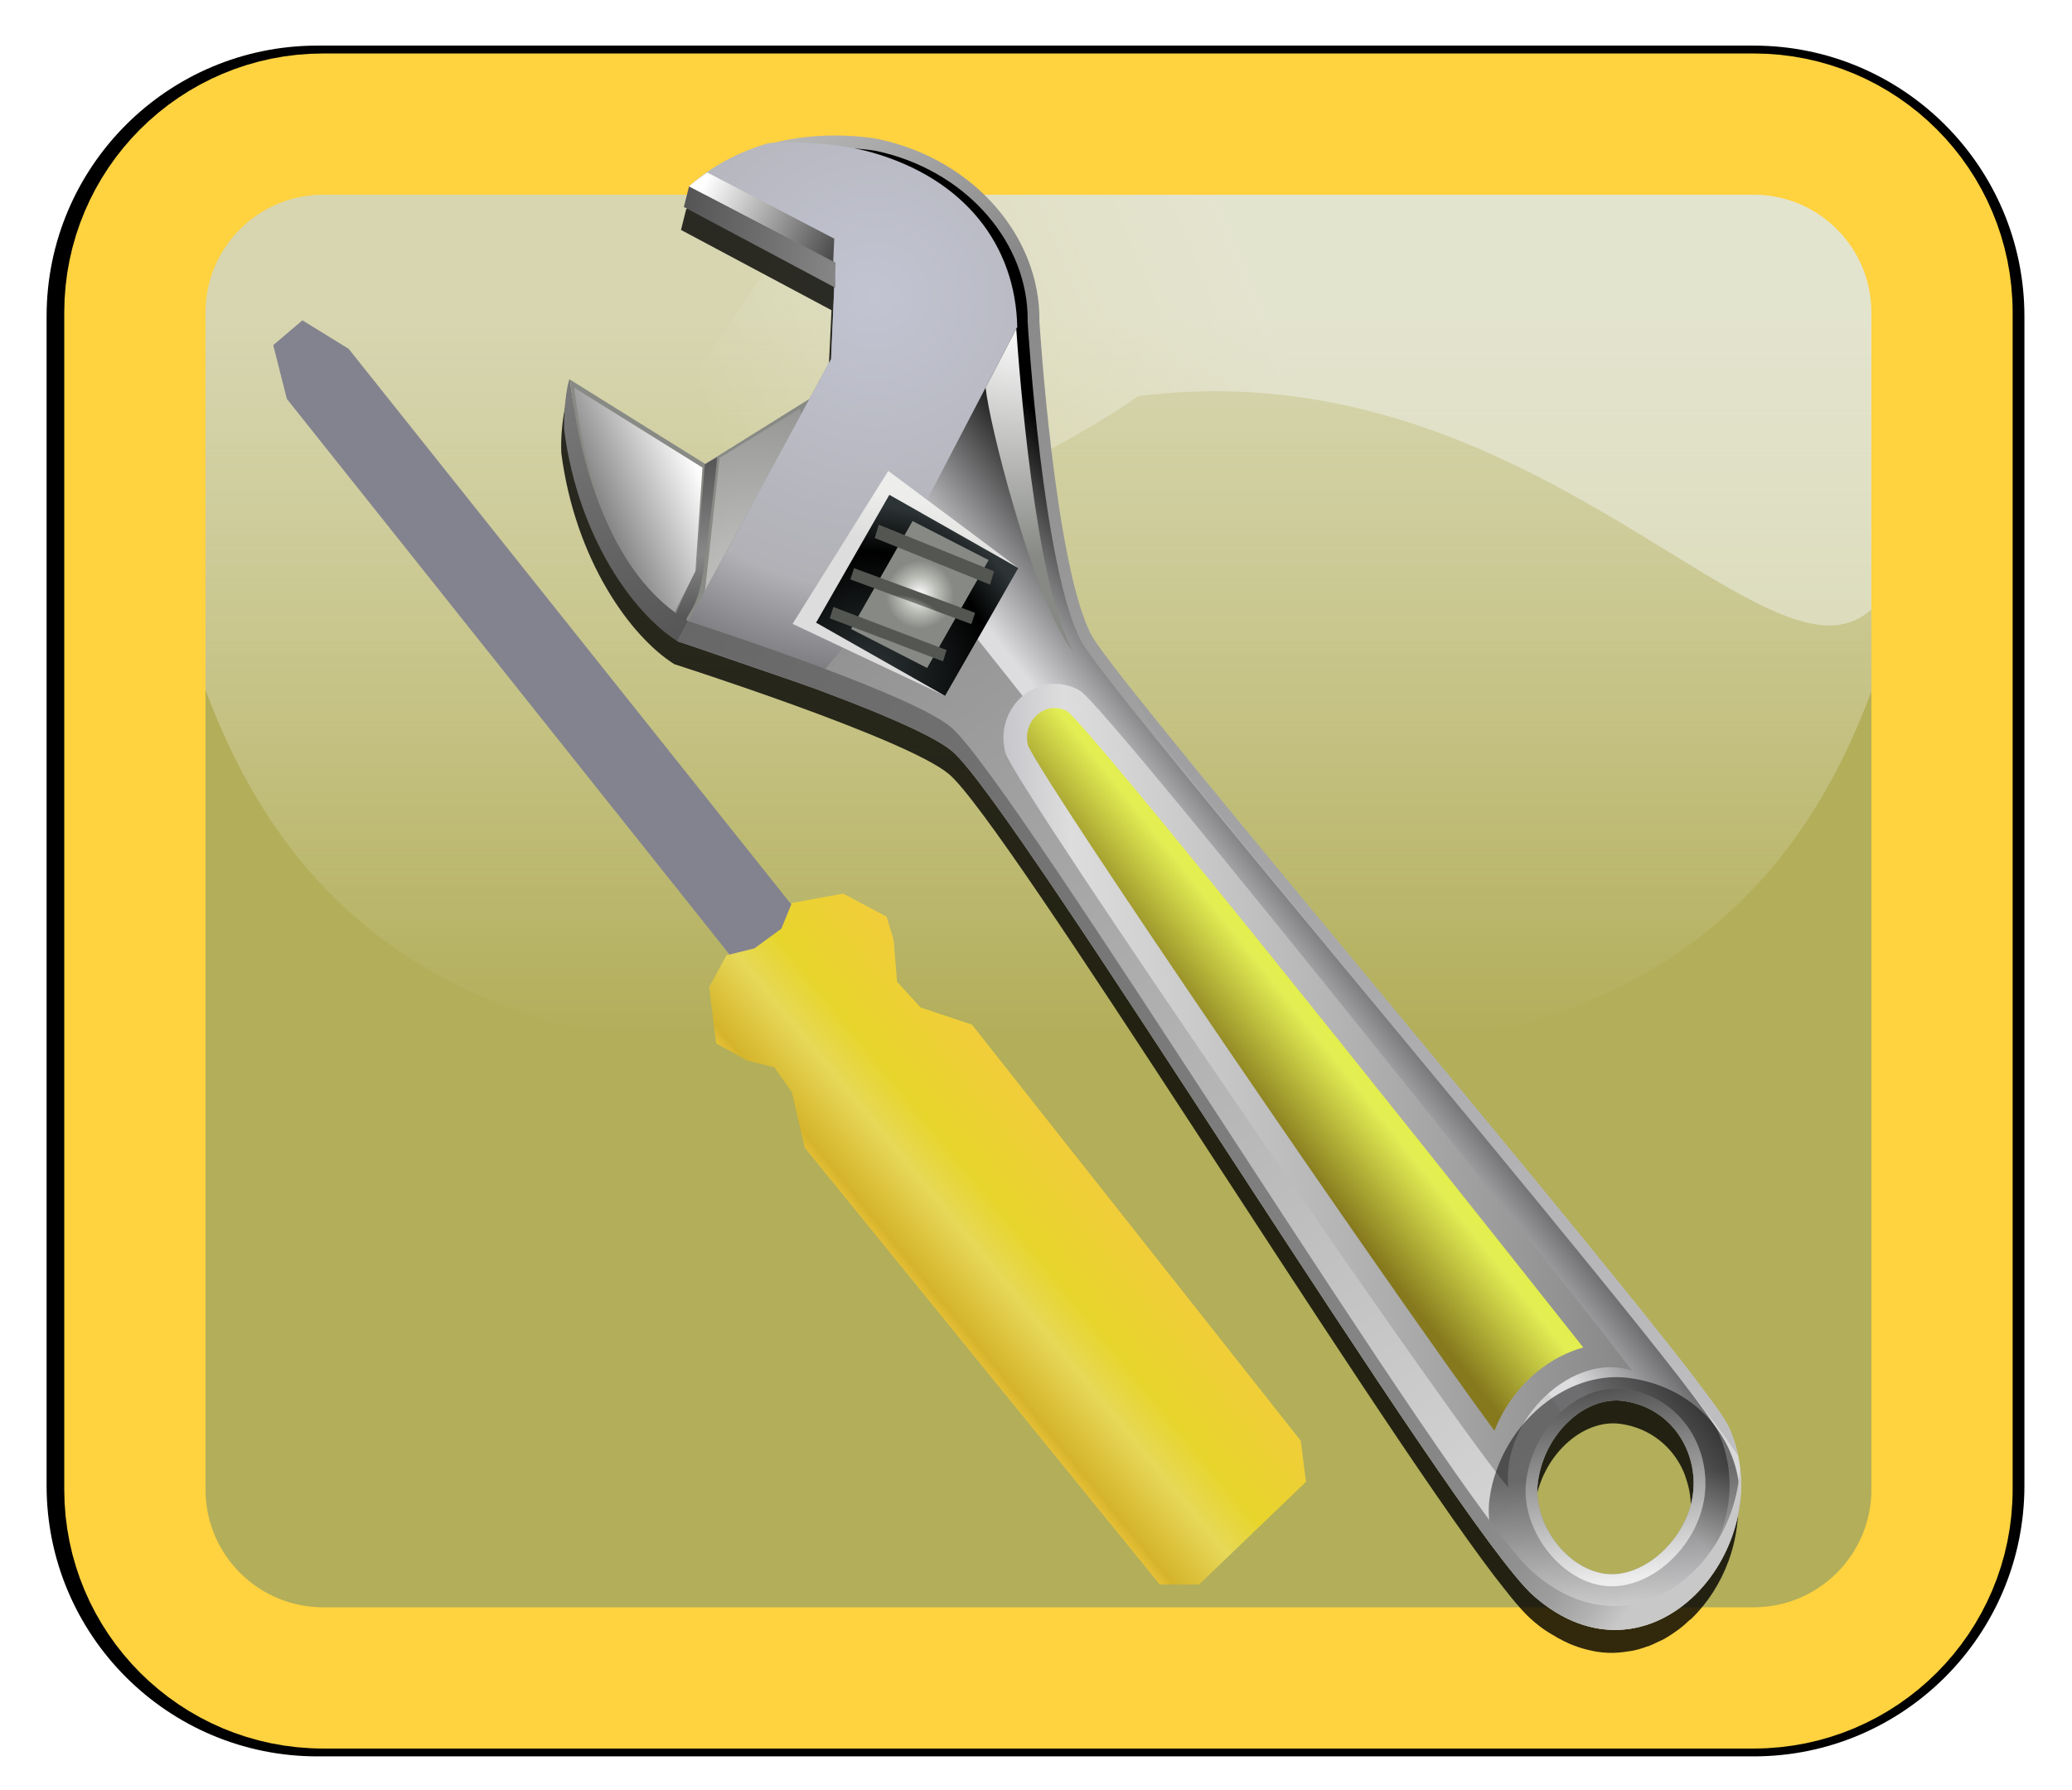
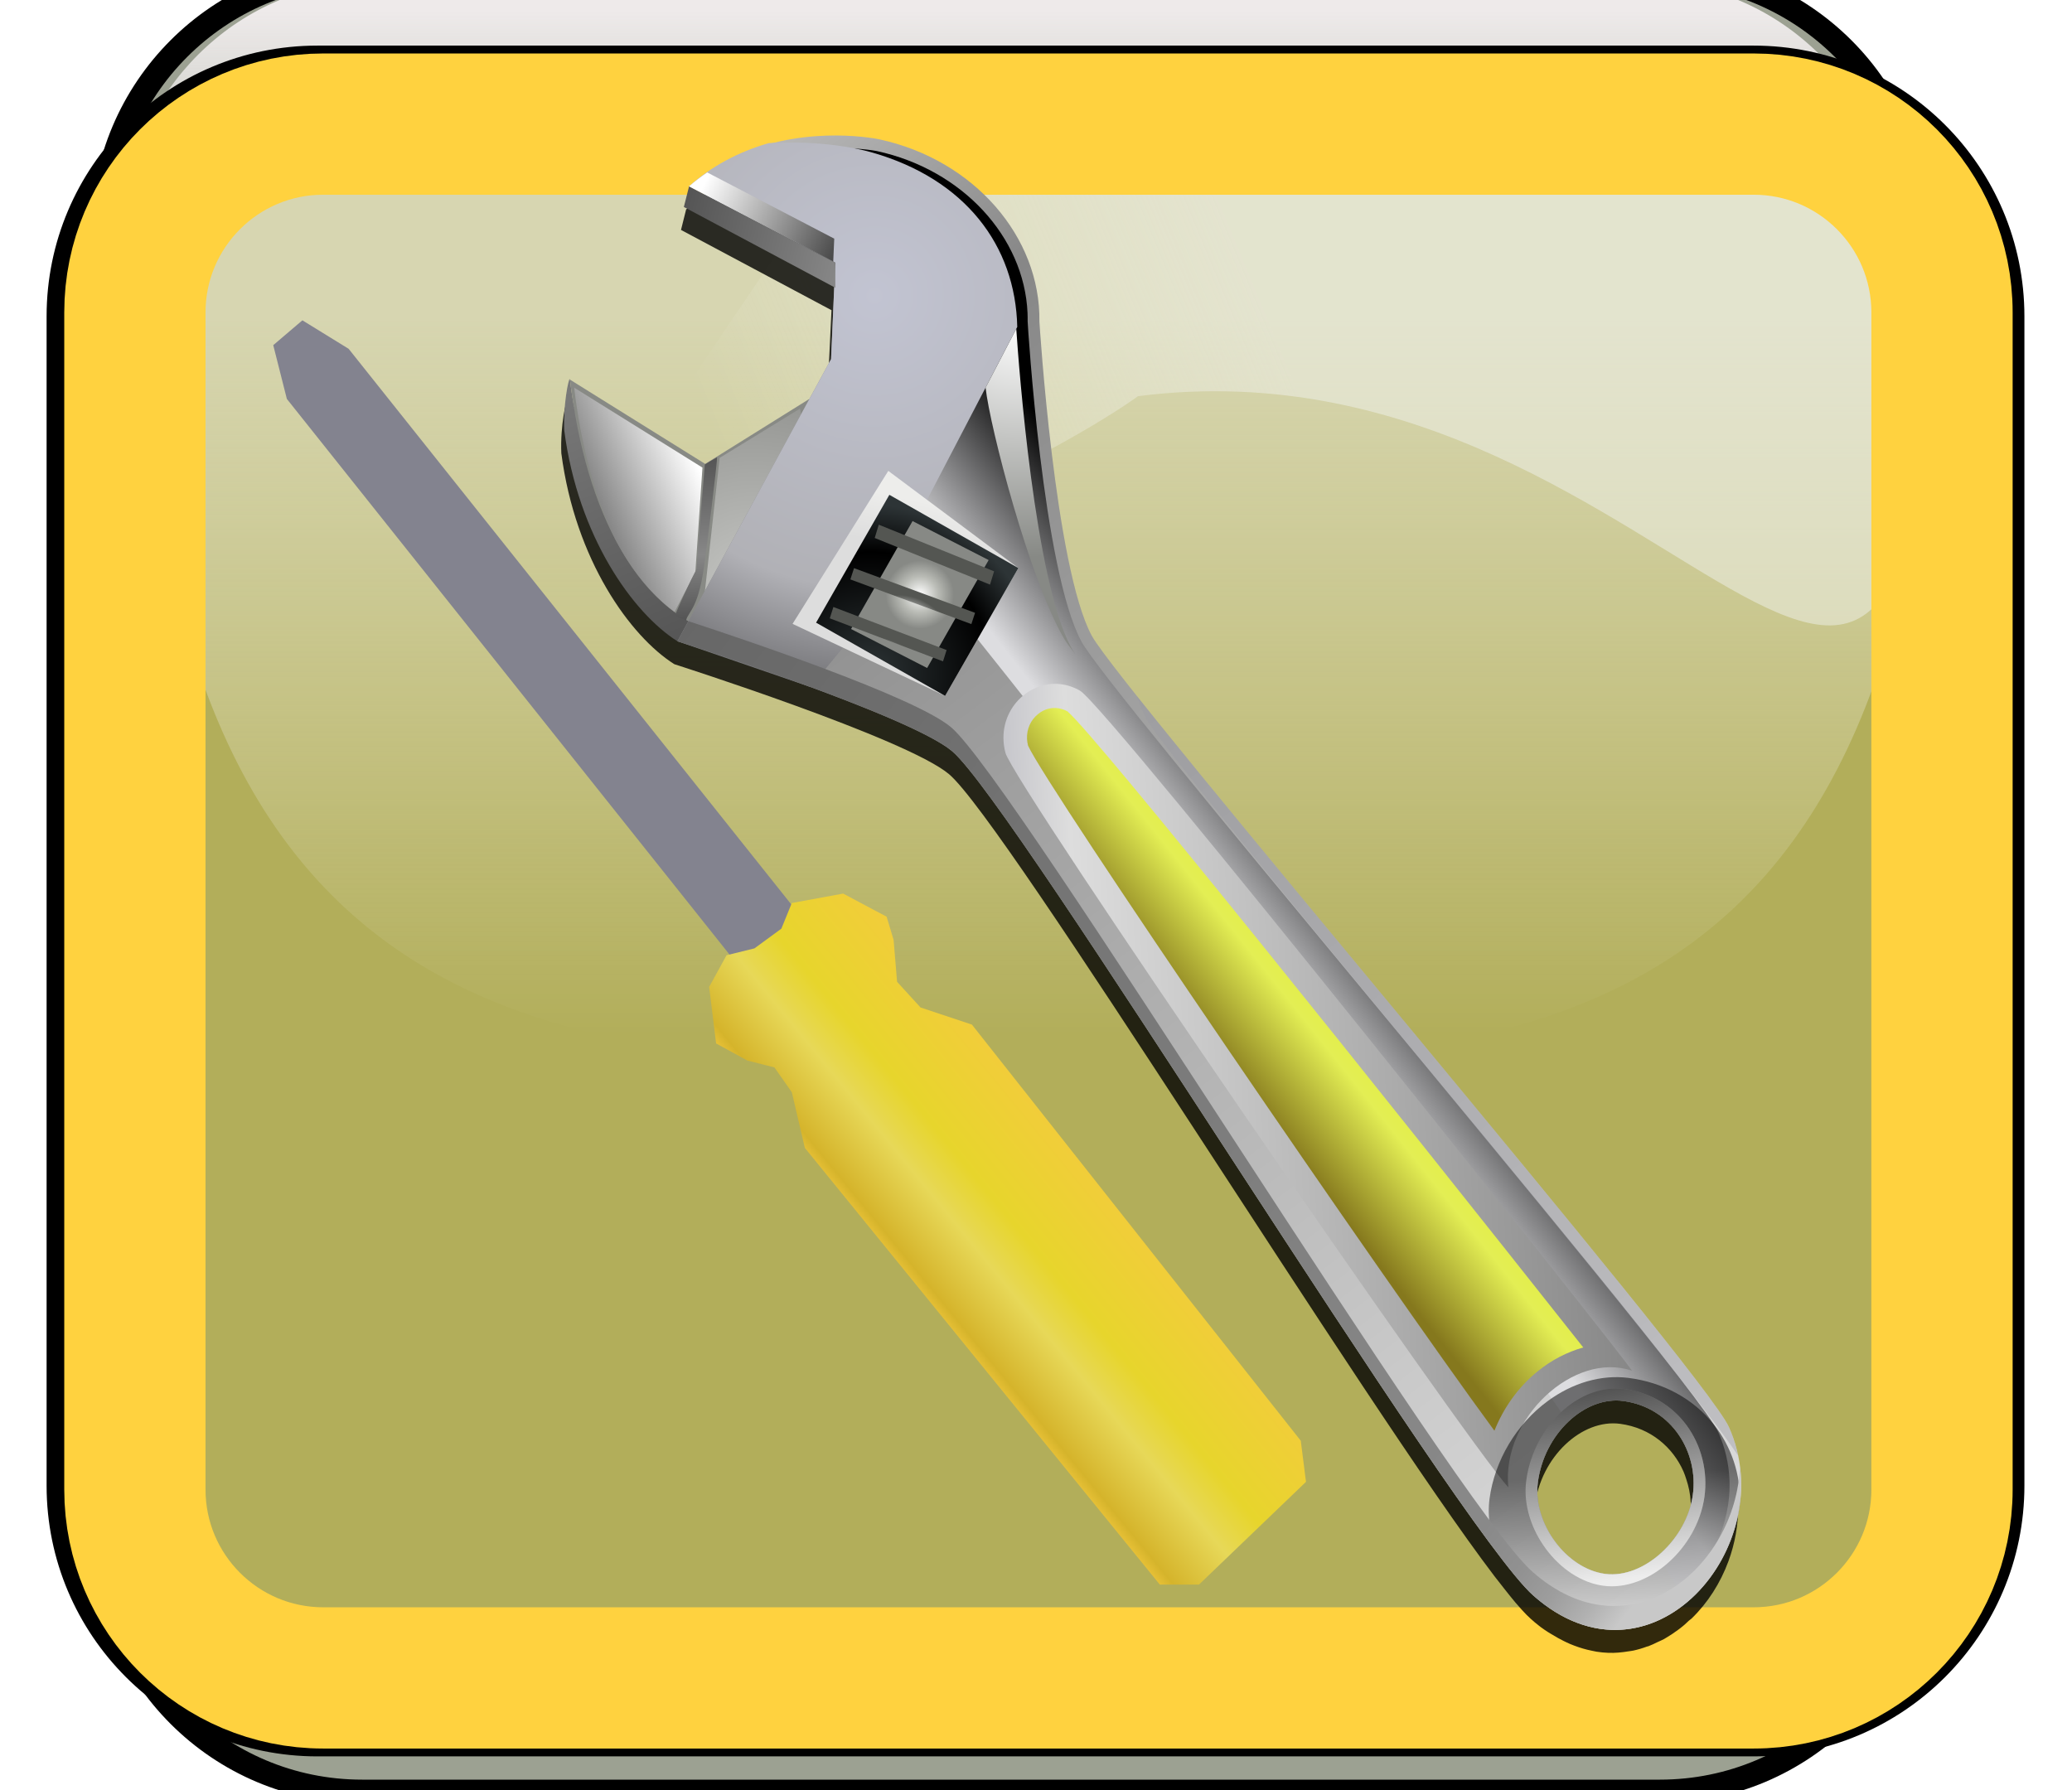
<svg xmlns="http://www.w3.org/2000/svg" version="1.1" baseProfile="full" width="88" height="76" viewBox="0 0 88.00 76.00" enable-background="new 0 0 88.00 76.00" xml:space="preserve">
+   <path fill="#9CA192" fill-opacity="1" stroke-linejoin="round" stroke="#000000" stroke-opacity="1" d="M 15.376,-1.158L 70.501,-1.158C 76.576,-1.158 81.501,3.767 81.501,9.842L 81.501,65.092C 81.501,71.167 76.576,76.092 70.501,76.092L 15.376,76.092C 9.301,76.092 4.376,71.167 4.376,65.092L 4.376,9.842C 4.376,3.767 9.301,-1.158 15.376,-1.158 Z " />
+   <linearGradient id="SVGID_Fill1_" gradientUnits="objectBoundingBox" x1="0.5" y1="-2.347" x2="6.195" y2="-2.347" gradientTransform="rotate(90 0.5 -2.347375)">
+     <stop offset="0.428" stop-color="#EEEAEA" stop-opacity="1" />
+     <stop offset="0.577" stop-color="#FFFFFF" stop-opacity="0" />
+   </linearGradient>
+   <path fill="url(#SVGID_Fill1_)" stroke-width="0.2" stroke-linejoin="round" d="M 69.781,-0.804L 15.919,-0.804C 10.43,-0.804 5.902,3.408 5.251,8.845C 6.537,11.357 9.109,13.071 12.072,13.071L 73.995,13.071C 76.733,13.071 79.138,11.607 80.501,9.402C 80.103,3.697 75.456,-0.804 69.781,-0.804 Z " />
  <path fill="#B2AE5A" fill-opacity="1" stroke-linejoin="round" stroke="#000000" stroke-opacity="1" d="M 13.479,2.437L 74.479,2.437C 80.554,2.437 85.479,7.362 85.479,13.438L 85.479,63.104C 85.479,69.179 80.554,74.104 74.479,74.104L 13.479,74.104C 7.404,74.104 2.479,69.179 2.479,63.104L 2.479,13.438C 2.479,7.362 7.404,2.437 13.479,2.437 Z " />
-   <linearGradient id="SVGID_Fill1_" gradientUnits="objectBoundingBox" x1="0.504" y1="-0.275" x2="2.054" y2="-0.275" gradientTransform="rotate(90 0.503869 -0.274908)">
+   <linearGradient id="SVGID_Fill2_" gradientUnits="objectBoundingBox" x1="0.504" y1="-0.275" x2="2.054" y2="-0.275" gradientTransform="rotate(90 0.503869 -0.274908)">
    <stop offset="0.316" stop-color="#F0F1EC" stop-opacity="0.592" />
    <stop offset="0.8" stop-color="#FFFFFF" stop-opacity="0" />
  </linearGradient>
-   <path fill="url(#SVGID_Fill1_)" stroke-width="0.2" stroke-linejoin="round" d="M 73.499,4.922L 15.388,4.922C 12.354,4.922 8.58,5.769 5.812,9.567L 5.878,9.567C 5.944,45.166 24.044,45.287 44.422,45.287C 64.799,45.287 82.108,44.942 82.438,9.483L 82.438,9.511C 80.988,7.444 79.077,5.322 73.499,4.922 Z " />
-   <linearGradient id="SVGID_Fill2_" gradientUnits="objectBoundingBox" x1="0.94" y1="0.437" x2="2.525" y2="0.437" gradientTransform="rotate(170.5466 0.940186 0.437275)">
+   <path fill="url(#SVGID_Fill2_)" stroke-width="0.2" stroke-linejoin="round" d="M 73.499,4.922L 15.388,4.922C 12.354,4.922 8.58,5.769 5.812,9.567L 5.878,9.567C 5.944,45.166 24.044,45.287 44.422,45.287C 64.799,45.287 82.108,44.942 82.438,9.483L 82.438,9.511C 80.988,7.444 79.077,5.322 73.499,4.922 Z " />
+   <linearGradient id="SVGID_Fill3_" gradientUnits="objectBoundingBox" x1="0.94" y1="0.437" x2="2.525" y2="0.437" gradientTransform="rotate(170.5466 0.940186 0.437275)">
    <stop offset="0.274" stop-color="#F0F1EC" stop-opacity="0.502" />
    <stop offset="0.563" stop-color="#FFFFFF" stop-opacity="0" />
  </linearGradient>
-   <path fill="url(#SVGID_Fill2_)" stroke-width="0.2" stroke-linejoin="round" d="M 73.268,4.875L 56.281,6.737C 53.247,6.737 37.13,4.949 34.363,8.748L 26.281,20.664C 30.64,27.669 45.959,18.578 48.331,16.828C 71.962,13.812 81.877,44.896 82.207,9.437L 82.207,9.464C 80.757,7.398 78.847,5.275 73.268,4.875 Z " />
+   <path fill="url(#SVGID_Fill3_)" stroke-width="0.2" stroke-linejoin="round" d="M 73.268,4.875L 56.281,6.737C 53.247,6.737 37.13,4.949 34.363,8.748L 26.281,20.664C 30.64,27.669 45.959,18.578 48.331,16.828C 71.962,13.812 81.877,44.896 82.207,9.437L 82.207,9.464C 80.757,7.398 78.847,5.275 73.268,4.875 Z " />
  <path fill="none" stroke-width="6" stroke-linejoin="round" stroke="#FFD23F" stroke-opacity="1" d="M 13.729,5.271L 74.479,5.271C 78.897,5.271 82.479,8.853 82.479,13.271L 82.479,63.271C 82.479,67.689 78.897,71.271 74.479,71.271L 13.729,71.271C 9.311,71.271 5.729,67.689 5.729,63.271L 5.729,13.271C 5.729,8.853 9.311,5.271 13.729,5.271 Z " />
-   <linearGradient id="SVGID_Fill3_" gradientUnits="objectBoundingBox" x1="0.384" y1="-0.054" x2="1.499" y2="-0.054" gradientTransform="rotate(135.748 0.384323 -0.054269)">
+   <linearGradient id="SVGID_Fill4_" gradientUnits="objectBoundingBox" x1="0.384" y1="-0.054" x2="1.499" y2="-0.054" gradientTransform="rotate(135.748 0.384323 -0.054269)">
    <stop offset="0.391" stop-color="#83838F" stop-opacity="1" />
    <stop offset="0.46" stop-color="#4F4F5E" stop-opacity="1" />
    <stop offset="0.53" stop-color="#8D8D99" stop-opacity="1" />
    <stop offset="0.614" stop-color="#AAABB9" stop-opacity="1" />
  </linearGradient>
-   <path fill="url(#SVGID_Fill3_)" stroke-width="0.2" stroke-linejoin="round" d="M 11.605,14.661L 12.843,13.606L 14.807,14.816L 34.42,39.437L 31.745,41.502L 12.183,16.945L 11.605,14.661 Z " />
-   <linearGradient id="SVGID_Fill4_" gradientUnits="objectBoundingBox" x1="0.891" y1="0.244" x2="1.815" y2="0.244" gradientTransform="rotate(136.3901 0.890847 0.243554)">
+   <path fill="url(#SVGID_Fill4_)" stroke-width="0.2" stroke-linejoin="round" d="M 11.605,14.661L 12.843,13.606L 14.807,14.816L 34.42,39.437L 31.745,41.502L 12.183,16.945L 11.605,14.661 Z " />
+   <linearGradient id="SVGID_Fill5_" gradientUnits="objectBoundingBox" x1="0.891" y1="0.244" x2="1.815" y2="0.244" gradientTransform="rotate(136.3901 0.890847 0.243554)">
    <stop offset="0.256" stop-color="#F5CA3F" stop-opacity="1" />
    <stop offset="0.474" stop-color="#E7D52C" stop-opacity="1" />
    <stop offset="0.549" stop-color="#E7D858" stop-opacity="1" />
    <stop offset="0.651" stop-color="#D5B42B" stop-opacity="1" />
    <stop offset="0.684" stop-color="#F5CA3F" stop-opacity="1" />
  </linearGradient>
-   <path fill="url(#SVGID_Fill4_)" stroke-width="0.2" stroke-linejoin="round" d="M 33.185,39.447L 32.04,40.284L 30.857,40.575L 30.118,41.921L 30.414,44.321L 31.744,45.049L 32.89,45.34L 33.629,46.394L 34.183,48.758L 49.259,67.307L 50.922,67.307L 55.467,62.943L 55.245,61.197L 41.278,43.521L 39.097,42.794L 38.1,41.703L 37.952,39.92L 37.656,38.938L 35.809,37.956L 33.629,38.356L 33.185,39.447 Z " />
+   <path fill="url(#SVGID_Fill5_)" stroke-width="0.2" stroke-linejoin="round" d="M 33.185,39.447L 32.04,40.284L 30.857,40.575L 30.118,41.921L 30.414,44.321L 31.744,45.049L 32.89,45.34L 33.629,46.394L 34.183,48.758L 49.259,67.307L 50.922,67.307L 55.467,62.943L 55.245,61.197L 41.278,43.521L 39.097,42.794L 38.1,41.703L 37.952,39.92L 37.656,38.938L 35.809,37.956L 33.629,38.356L 33.185,39.447 Z " />
  <path fill="none" stroke-width="1.333" stroke-linejoin="round" stroke="#BDAA28" stroke-opacity="1" d="M 45.337,30.215C 46.637,31.35 58.656,46.374 67.243,57.235C 66.571,57.424 65.906,57.758 65.297,58.254C 64.455,58.94 63.849,59.823 63.47,60.771C 58.8,54.43 44.458,33.443 43.662,31.671C 43.639,31.576 43.623,31.482 43.619,31.389C 43.6,30.966 43.77,30.581 44.102,30.319C 44.47,30.028 44.929,29.996 45.337,30.215 Z " />
  <path fill="#000000" fill-opacity="0.804" stroke-width="0.2" stroke-linejoin="round" d="M 68.817,60.479C 67.178,60.256 65.438,61.886 65.185,63.962C 64.976,65.679 66.39,67.595 68.029,67.819C 69.669,68.044 71.499,66.369 71.763,64.489C 71.779,64.375 71.803,64.252 71.808,64.139C 71.813,64.025 71.811,63.911 71.806,63.798C 71.79,63.46 71.72,63.134 71.613,62.815C 71.578,62.708 71.546,62.609 71.501,62.506C 71.05,61.48 70.112,60.656 68.817,60.479 Z M 37.004,6.848C 37.141,6.871 37.223,6.891 37.226,6.892C 41.242,7.761 44.071,11.038 44.019,14.639C 44.02,14.655 44.674,25.076 46.242,27.975C 47.471,30.251 72.224,59.196 73.302,61.591C 74.001,63.141 73.952,64.824 73.412,66.307C 73.066,67.245 72.527,68.088 71.84,68.752C 71.804,68.787 71.758,68.811 71.722,68.845C 71.659,68.902 71.596,68.968 71.532,69.022C 71.444,69.097 71.354,69.166 71.262,69.235C 71.092,69.361 70.913,69.481 70.732,69.585C 70.71,69.598 70.688,69.611 70.666,69.624C 70.582,69.67 70.495,69.704 70.408,69.745C 70.275,69.809 70.142,69.876 70.005,69.926L 69.959,69.936C 69.859,69.971 69.759,70.008 69.657,70.037C 69.605,70.051 69.553,70.066 69.501,70.079C 69.457,70.089 69.418,70.1 69.375,70.109C 69.304,70.124 69.231,70.132 69.158,70.143C 68.885,70.188 68.599,70.216 68.316,70.206C 68.149,70.201 67.975,70.183 67.806,70.157C 67.735,70.146 67.67,70.13 67.599,70.115C 67.35,70.065 67.105,69.993 66.853,69.897C 66.796,69.875 66.737,69.853 66.68,69.828C 66.589,69.79 66.498,69.745 66.408,69.701C 66.25,69.624 66.099,69.538 65.94,69.441C 65.877,69.401 65.806,69.365 65.743,69.323C 65.652,69.262 65.555,69.201 65.464,69.133C 65.432,69.109 65.399,69.083 65.367,69.058C 65.243,68.963 65.12,68.858 64.998,68.748C 64.897,68.659 64.776,68.534 64.648,68.394C 64.561,68.3 64.456,68.181 64.357,68.064C 64.225,67.909 64.05,67.686 63.898,67.495C 63.768,67.331 63.625,67.151 63.468,66.946C 57.952,59.698 42.711,34.902 40.303,32.881C 38.486,31.357 28.641,28.213 28.641,28.213C 26.774,27.037 24.429,23.784 23.84,19.251C 23.788,18.076 24.062,16.883 24.085,17.101L 29.833,20.678L 34.253,17.914L 35.168,16.221L 35.314,13.176L 28.923,9.766L 29.14,8.896C 32.123,6.271 36.048,6.695 37.004,6.848 Z " />
-   <linearGradient id="SVGID_Fill5_" gradientUnits="objectBoundingBox" x1="0.861" y1="1.056" x2="3.227" y2="1.056" gradientTransform="rotate(256.9413 0.861223 1.055934)">
+   <linearGradient id="SVGID_Fill6_" gradientUnits="objectBoundingBox" x1="0.861" y1="1.056" x2="3.227" y2="1.056" gradientTransform="rotate(256.9413 0.861223 1.055934)">
    <stop offset="0" stop-color="#545454" stop-opacity="1" />
    <stop offset="0.686" stop-color="#878787" stop-opacity="1" />
    <stop offset="1" stop-color="#878787" stop-opacity="1" />
  </linearGradient>
-   <path fill="url(#SVGID_Fill5_)" stroke-width="0.2" stroke-linejoin="round" d="M 24.207,16.125C 24.735,21.026 28.024,25.221 29.867,25.76L 28.771,27.238C 26.904,26.061 24.553,22.814 23.964,18.28L 23.964,18.28C 23.916,17.197 24.144,16.092 24.197,16.099L 24.207,16.125 Z " />
+   <path fill="url(#SVGID_Fill6_)" stroke-width="0.2" stroke-linejoin="round" d="M 24.207,16.125C 24.735,21.026 28.024,25.221 29.867,25.76L 28.771,27.238C 26.904,26.061 24.553,22.814 23.964,18.28L 23.964,18.28C 23.916,17.197 24.144,16.092 24.197,16.099L 24.207,16.125 Z " />
  <path fill="#888A85" fill-opacity="1" stroke-width="0.2" stroke-linejoin="round" d="M 24.207,16.125L 29.95,19.705L 34.376,16.943C 34.742,17.673 33.235,27.484 31.077,27.077C 27.127,26.33 24.862,21.699 24.207,16.125 Z " />
-   <linearGradient id="SVGID_Fill6_" gradientUnits="objectBoundingBox" x1="0.964" y1="0.351" x2="2.072" y2="0.351" gradientTransform="rotate(142.7084 0.963585 0.350584)">
+   <linearGradient id="SVGID_Fill7_" gradientUnits="objectBoundingBox" x1="0.964" y1="0.351" x2="2.072" y2="0.351" gradientTransform="rotate(142.7084 0.963585 0.350584)">
    <stop offset="0" stop-color="#FFFFFF" stop-opacity="1" />
    <stop offset="0.639" stop-color="#878787" stop-opacity="1" />
    <stop offset="1" stop-color="#878787" stop-opacity="1" />
  </linearGradient>
-   <path fill="url(#SVGID_Fill6_)" stroke-width="0.2" stroke-linejoin="round" d="M 29.834,19.862L 29.532,24.31L 28.65,25.992C 27.647,25.25 26.81,24.194 26.135,22.907L 26.135,22.907C 25.25,21.092 24.668,18.869 24.385,16.466L 29.834,19.862 Z " />
-   <radialGradient id="SVGID_Fill7_" cx="32.018" cy="25.197" r="16.823" gradientUnits="userSpaceOnUse" gradientTransform="rotate(201.1746 32.01801 25.19704)">
+   <path fill="url(#SVGID_Fill7_)" stroke-width="0.2" stroke-linejoin="round" d="M 29.834,19.862L 29.532,24.31L 28.65,25.992C 27.647,25.25 26.81,24.194 26.135,22.907L 26.135,22.907C 25.25,21.092 24.668,18.869 24.385,16.466L 29.834,19.862 Z " />
+   <radialGradient id="SVGID_Fill8_" cx="32.018" cy="25.197" r="16.823" gradientUnits="userSpaceOnUse" gradientTransform="rotate(201.1746 32.01801 25.19704)">
    <stop offset="0" stop-color="#FFFFFF" stop-opacity="0.518" />
    <stop offset="1" stop-color="#3D3D3D" stop-opacity="0.518" />
  </radialGradient>
-   <path fill="url(#SVGID_Fill7_)" stroke-width="0.2" stroke-linejoin="round" d="M 33.98,17.377L 33.989,17.407C 34.293,18.451 33.213,27.576 31.097,27.176C 30.63,27.087 30.178,26.943 29.758,26.75L 30.564,19.448L 33.969,17.36 Z " />
-   <linearGradient id="SVGID_Fill8_" gradientUnits="objectBoundingBox" x1="0.927" y1="0.976" x2="2.485" y2="0.976" gradientTransform="rotate(242.3543 0.927189 0.975742)">
+   <path fill="url(#SVGID_Fill8_)" stroke-width="0.2" stroke-linejoin="round" d="M 33.98,17.377L 33.989,17.407C 34.293,18.451 33.213,27.576 31.097,27.176C 30.63,27.087 30.178,26.943 29.758,26.75L 30.564,19.448L 33.969,17.36 Z " />
+   <linearGradient id="SVGID_Fill9_" gradientUnits="objectBoundingBox" x1="0.927" y1="0.976" x2="2.485" y2="0.976" gradientTransform="rotate(242.3543 0.927189 0.975742)">
    <stop offset="0" stop-color="#DDDDDD" stop-opacity="1" />
    <stop offset="0.686" stop-color="#878787" stop-opacity="1" />
    <stop offset="0.894" stop-color="#DDDDDD" stop-opacity="1" />
    <stop offset="1" stop-color="#DDDDDD" stop-opacity="1" />
  </linearGradient>
-   <path fill="url(#SVGID_Fill8_)" stroke-width="0.2" stroke-linejoin="round" d="M 37.35,5.919C 41.365,6.788 44.197,10.06 44.145,13.661L 44.145,13.661C 44.145,13.677 44.8,24.103 46.368,27.002L 46.368,27.002C 47.598,29.278 72.348,58.217 73.427,60.612L 73.427,60.612C 75.705,65.669 70.102,72.184 65.121,67.77L 65.121,67.77C 61.836,64.859 43.122,34.159 40.434,31.904L 40.434,31.904C 38.617,30.379 28.773,27.237 28.773,27.237L 35.297,15.253L 35.476,11.154L 29.265,7.916C 32.014,5.497 35.568,5.676 36.856,5.84L 36.856,5.84C 37.165,5.879 37.344,5.918 37.35,5.919 Z M 71.895,63.51C 72.148,61.703 71.019,59.792 68.947,59.508L 68.947,59.508C 67.308,59.283 65.565,60.913 65.312,62.989L 65.312,62.989C 65.102,64.707 66.52,66.626 68.159,66.851L 68.18,66.853L 68.18,66.853C 69.814,67.061 71.633,65.382 71.895,63.51 Z " />
-   <linearGradient id="SVGID_Fill9_" gradientUnits="objectBoundingBox" x1="0.604" y1="0.44" x2="0.764" y2="0.44" gradientTransform="rotate(132.351 0.603554 0.44031)">
+   <path fill="url(#SVGID_Fill9_)" stroke-width="0.2" stroke-linejoin="round" d="M 37.35,5.919C 41.365,6.788 44.197,10.06 44.145,13.661L 44.145,13.661C 44.145,13.677 44.8,24.103 46.368,27.002L 46.368,27.002C 47.598,29.278 72.348,58.217 73.427,60.612L 73.427,60.612C 75.705,65.669 70.102,72.184 65.121,67.77L 65.121,67.77C 61.836,64.859 43.122,34.159 40.434,31.904L 40.434,31.904C 38.617,30.379 28.773,27.237 28.773,27.237L 35.297,15.253L 35.476,11.154L 29.265,7.916C 32.014,5.497 35.568,5.676 36.856,5.84L 36.856,5.84C 37.165,5.879 37.344,5.918 37.35,5.919 Z M 71.895,63.51C 72.148,61.703 71.019,59.792 68.947,59.508L 68.947,59.508C 67.308,59.283 65.565,60.913 65.312,62.989L 65.312,62.989C 65.102,64.707 66.52,66.626 68.159,66.851L 68.18,66.853L 68.18,66.853C 69.814,67.061 71.633,65.382 71.895,63.51 Z " />
+   <linearGradient id="SVGID_Fill10_" gradientUnits="objectBoundingBox" x1="0.604" y1="0.44" x2="0.764" y2="0.44" gradientTransform="rotate(132.351 0.603554 0.44031)">
    <stop offset="0" stop-color="#000000" stop-opacity="1" />
    <stop offset="0.894" stop-color="#DDDDE0" stop-opacity="1" />
    <stop offset="1" stop-color="#DDDDE0" stop-opacity="1" />
  </linearGradient>
-   <path fill="url(#SVGID_Fill9_)" stroke-width="0.2" stroke-linejoin="round" d="M 35.79,15.392L 35.989,10.848C 35.989,10.848 31.382,8.446 30.235,7.848C 33.341,5.658 37.199,6.407 37.243,6.417C 40.864,7.201 43.497,10.056 43.64,13.29C 43.645,13.411 43.647,13.534 43.645,13.655L 43.645,13.656C 43.653,13.838 44.292,24.22 45.929,27.249C 46.519,28.339 51.843,34.765 58.009,42.206C 64.429,49.953 72.418,59.594 72.972,60.825C 73.272,61.493 73.422,62.172 73.451,62.838C 73.536,64.763 72.604,66.566 71.361,67.628C 71.145,67.282 70.915,66.915 70.668,66.528C 71.55,65.823 72.225,64.756 72.39,63.579C 72.541,62.503 72.262,61.393 71.623,60.531C 71,59.69 70.074,59.148 69.016,59.002C 68.197,58.89 67.331,59.156 66.575,59.749C 66.482,59.823 66.394,59.904 66.306,59.985C 60.557,51.675 50.773,38.475 34.286,18.156C 35.154,16.561 35.79,15.392 35.79,15.392 Z " />
-   <radialGradient id="SVGID_Fill10_" cx="37.141" cy="12.562" r="24.872" gradientUnits="userSpaceOnUse" gradientTransform="rotate(119.4169 37.14126 12.56231)">
+   <path fill="url(#SVGID_Fill10_)" stroke-width="0.2" stroke-linejoin="round" d="M 35.79,15.392L 35.989,10.848C 35.989,10.848 31.382,8.446 30.235,7.848C 33.341,5.658 37.199,6.407 37.243,6.417C 40.864,7.201 43.497,10.056 43.64,13.29C 43.645,13.411 43.647,13.534 43.645,13.655L 43.645,13.656C 43.653,13.838 44.292,24.22 45.929,27.249C 46.519,28.339 51.843,34.765 58.009,42.206C 64.429,49.953 72.418,59.594 72.972,60.825C 73.272,61.493 73.422,62.172 73.451,62.838C 73.536,64.763 72.604,66.566 71.361,67.628C 71.145,67.282 70.915,66.915 70.668,66.528C 71.55,65.823 72.225,64.756 72.39,63.579C 72.541,62.503 72.262,61.393 71.623,60.531C 71,59.69 70.074,59.148 69.016,59.002C 68.197,58.89 67.331,59.156 66.575,59.749C 66.482,59.823 66.394,59.904 66.306,59.985C 60.557,51.675 50.773,38.475 34.286,18.156C 35.154,16.561 35.79,15.392 35.79,15.392 Z " />
+   <radialGradient id="SVGID_Fill11_" cx="37.141" cy="12.562" r="24.872" gradientUnits="userSpaceOnUse" gradientTransform="rotate(119.4169 37.14126 12.56231)">
    <stop offset="0" stop-color="#C2C4D2" stop-opacity="1" />
    <stop offset="0.5" stop-color="#B1B1B6" stop-opacity="1" />
    <stop offset="1" stop-color="#000000" stop-opacity="1" />
  </radialGradient>
-   <path fill="url(#SVGID_Fill10_)" stroke-width="0.2" stroke-linejoin="round" d="M 37.056,6.482C 40.98,7.611 43.128,10.416 43.204,13.887L 39.149,21.66L 37.77,20.875L 34.889,26.541L 36.018,27.25L 34.419,29.181L 28.772,27.238L 35.297,15.253L 35.476,11.154L 29.265,7.916C 30.2,7.077 31.361,6.445 32.652,6.079L 32.652,6.079C 33.618,6.023 34.601,6.059 35.486,6.172L 35.486,6.172C 36.06,6.245 36.594,6.349 37.056,6.482 Z " />
-   <linearGradient id="SVGID_Fill11_" gradientUnits="objectBoundingBox" x1="0.426" y1="0.905" x2="1.209" y2="0.905" gradientTransform="rotate(-77.7644 0.425592 0.905266)">
+   <path fill="url(#SVGID_Fill11_)" stroke-width="0.2" stroke-linejoin="round" d="M 37.056,6.482C 40.98,7.611 43.128,10.416 43.204,13.887L 39.149,21.66L 37.77,20.875L 34.889,26.541L 36.018,27.25L 34.419,29.181L 28.772,27.238L 35.297,15.253L 35.476,11.154L 29.265,7.916C 30.2,7.077 31.361,6.445 32.652,6.079L 32.652,6.079C 33.618,6.023 34.601,6.059 35.486,6.172L 35.486,6.172C 36.06,6.245 36.594,6.349 37.056,6.482 Z " />
+   <linearGradient id="SVGID_Fill12_" gradientUnits="objectBoundingBox" x1="0.426" y1="0.905" x2="1.209" y2="0.905" gradientTransform="rotate(-77.7644 0.425592 0.905266)">
    <stop offset="0" stop-color="#DDDDDD" stop-opacity="1" />
    <stop offset="0.722" stop-color="#DDDDDD" stop-opacity="1" />
    <stop offset="1" stop-color="#EDEDEB" stop-opacity="1" />
  </linearGradient>
-   <path fill="url(#SVGID_Fill11_)" stroke-width="0.2" stroke-linejoin="round" d="M 43.251,24.128L 40.139,29.558L 33.661,26.499L 37.727,20.001L 43.251,24.128 Z " />
-   <radialGradient id="SVGID_Fill12_" cx="36.959" cy="28.613" r="7.165" gradientUnits="userSpaceOnUse" gradientTransform="rotate(177.4938 36.95925 28.61249)">
+   <path fill="url(#SVGID_Fill12_)" stroke-width="0.2" stroke-linejoin="round" d="M 43.251,24.128L 40.139,29.558L 33.661,26.499L 37.727,20.001L 43.251,24.128 Z " />
+   <radialGradient id="SVGID_Fill13_" cx="36.959" cy="28.613" r="7.165" gradientUnits="userSpaceOnUse" gradientTransform="rotate(177.4938 36.95925 28.61249)">
    <stop offset="0" stop-color="#2D3436" stop-opacity="1" />
    <stop offset="0.722" stop-color="#000000" stop-opacity="1" />
    <stop offset="1" stop-color="#2D3436" stop-opacity="1" />
  </radialGradient>
-   <path fill="url(#SVGID_Fill12_)" stroke-width="0.2" stroke-linejoin="round" d="M 43.251,24.128L 40.139,29.558L 34.66,26.448L 37.772,21.018L 43.251,24.128 Z " />
-   <radialGradient id="SVGID_Fill13_" cx="39.066" cy="25.258" r="1.449" gradientUnits="userSpaceOnUse" gradientTransform="rotate(203.7923 39.06569 25.25748)">
+   <path fill="url(#SVGID_Fill13_)" stroke-width="0.2" stroke-linejoin="round" d="M 43.251,24.128L 40.139,29.558L 34.66,26.448L 37.772,21.018L 43.251,24.128 Z " />
+   <radialGradient id="SVGID_Fill14_" cx="39.066" cy="25.258" r="1.449" gradientUnits="userSpaceOnUse" gradientTransform="rotate(203.7923 39.06569 25.25748)">
    <stop offset="0" stop-color="#FFFFFF" stop-opacity="1" />
    <stop offset="0.527" stop-color="#BABCB6" stop-opacity="1" />
    <stop offset="1" stop-color="#878985" stop-opacity="1" />
  </radialGradient>
-   <path fill="url(#SVGID_Fill13_)" stroke-width="0.2" stroke-linejoin="round" d="M 41.989,23.789L 39.376,28.374L 36.145,26.718L 38.758,22.133L 41.989,23.789 Z " />
-   <radialGradient id="SVGID_Fill14_" cx="39.003" cy="26.251" r="2.215" gradientUnits="userSpaceOnUse" gradientTransform="rotate(190.8937 39.00303 26.25102)">
+   <path fill="url(#SVGID_Fill14_)" stroke-width="0.2" stroke-linejoin="round" d="M 41.989,23.789L 39.376,28.374L 36.145,26.718L 38.758,22.133L 41.989,23.789 Z " />
+   <radialGradient id="SVGID_Fill15_" cx="39.003" cy="26.251" r="2.215" gradientUnits="userSpaceOnUse" gradientTransform="rotate(190.8937 39.00303 26.25102)">
    <stop offset="0" stop-color="#878985" stop-opacity="1" />
    <stop offset="0.621" stop-color="#FFFFFF" stop-opacity="1" />
    <stop offset="1" stop-color="#545652" stop-opacity="1" />
  </radialGradient>
-   <path fill="url(#SVGID_Fill14_)" stroke-width="0.2" stroke-linejoin="round" d="M 42.22,24.267L 42.048,24.832L 37.15,22.851L 37.322,22.286L 42.22,24.267 Z " />
-   <radialGradient id="SVGID_Fill15_" cx="37.123" cy="29.258" r="2.187" gradientUnits="userSpaceOnUse" gradientTransform="rotate(189.5453 37.1227 29.25823)">
+   <path fill="url(#SVGID_Fill15_)" stroke-width="0.2" stroke-linejoin="round" d="M 42.22,24.267L 42.048,24.832L 37.15,22.851L 37.322,22.286L 42.22,24.267 Z " />
+   <radialGradient id="SVGID_Fill16_" cx="37.123" cy="29.258" r="2.187" gradientUnits="userSpaceOnUse" gradientTransform="rotate(189.5453 37.1227 29.25823)">
    <stop offset="0" stop-color="#878985" stop-opacity="1" />
    <stop offset="0.621" stop-color="#FFFFFF" stop-opacity="1" />
    <stop offset="1" stop-color="#545652" stop-opacity="1" />
  </radialGradient>
-   <path fill="url(#SVGID_Fill15_)" stroke-width="0.2" stroke-linejoin="round" d="M 40.203,27.612L 40.051,28.092L 35.242,26.264L 35.395,25.783L 40.203,27.612 Z " />
-   <radialGradient id="SVGID_Fill16_" cx="38.167" cy="27.614" r="2.345" gradientUnits="userSpaceOnUse" gradientTransform="rotate(188.9564 38.16667 27.61411)">
+   <path fill="url(#SVGID_Fill16_)" stroke-width="0.2" stroke-linejoin="round" d="M 40.203,27.612L 40.051,28.092L 35.242,26.264L 35.395,25.783L 40.203,27.612 Z " />
+   <radialGradient id="SVGID_Fill17_" cx="38.167" cy="27.614" r="2.345" gradientUnits="userSpaceOnUse" gradientTransform="rotate(188.9564 38.16667 27.61411)">
    <stop offset="0" stop-color="#878985" stop-opacity="1" />
    <stop offset="0.621" stop-color="#FFFFFF" stop-opacity="1" />
    <stop offset="1" stop-color="#545652" stop-opacity="1" />
  </radialGradient>
-   <path fill="url(#SVGID_Fill16_)" stroke-width="0.2" stroke-linejoin="round" d="M 41.412,26.03L 41.255,26.509L 36.116,24.612L 36.272,24.133L 41.412,26.03 Z " />
-   <linearGradient id="SVGID_Fill17_" gradientUnits="objectBoundingBox" x1="0.588" y1="0.996" x2="1.591" y2="0.996" gradientTransform="rotate(269.2465 0.587932 0.995763)">
+   <path fill="url(#SVGID_Fill17_)" stroke-width="0.2" stroke-linejoin="round" d="M 41.412,26.03L 41.255,26.509L 36.116,24.612L 36.272,24.133L 41.412,26.03 Z " />
+   <linearGradient id="SVGID_Fill18_" gradientUnits="objectBoundingBox" x1="0.588" y1="0.996" x2="1.591" y2="0.996" gradientTransform="rotate(269.2465 0.587932 0.995763)">
    <stop offset="0" stop-color="#545454" stop-opacity="1" />
    <stop offset="0.397" stop-color="#878787" stop-opacity="1" />
    <stop offset="1" stop-color="#545454" stop-opacity="1" />
  </linearGradient>
-   <path fill="url(#SVGID_Fill17_)" stroke-width="0.2" stroke-linejoin="round" d="M 29.949,23.681C 29.708,25.87 29.223,25.965 29.138,26.354L 29.138,26.354C 28.971,26.268 28.927,26.265 28.902,26.265L 28.902,26.265C 28.87,26.264 28.864,26.266 28.683,26.121L 28.683,26.121C 28.732,25.932 29.337,24.634 29.581,24.171L 29.581,24.171C 29.656,23.079 29.912,20.021 29.934,19.73L 29.934,19.73C 30.133,19.607 30.21,19.558 30.452,19.426L 30.452,19.426C 30.478,19.563 29.983,23.543 29.949,23.681 Z " />
-   <linearGradient id="SVGID_Fill18_" gradientUnits="objectBoundingBox" x1="0.979" y1="0.478" x2="1.933" y2="0.478" gradientTransform="rotate(176.7781 0.978813 0.478393)">
+   <path fill="url(#SVGID_Fill18_)" stroke-width="0.2" stroke-linejoin="round" d="M 29.949,23.681C 29.708,25.87 29.223,25.965 29.138,26.354L 29.138,26.354C 28.971,26.268 28.927,26.265 28.902,26.265L 28.902,26.265C 28.87,26.264 28.864,26.266 28.683,26.121L 28.683,26.121C 28.732,25.932 29.337,24.634 29.581,24.171L 29.581,24.171C 29.656,23.079 29.912,20.021 29.934,19.73L 29.934,19.73C 30.133,19.607 30.21,19.558 30.452,19.426L 30.452,19.426C 30.478,19.563 29.983,23.543 29.949,23.681 Z " />
+   <linearGradient id="SVGID_Fill19_" gradientUnits="objectBoundingBox" x1="0.979" y1="0.478" x2="1.933" y2="0.478" gradientTransform="rotate(176.7781 0.978813 0.478393)">
    <stop offset="0" stop-color="#878787" stop-opacity="1" />
    <stop offset="0.894" stop-color="#DDDDDD" stop-opacity="1" />
    <stop offset="1" stop-color="#C6C6CB" stop-opacity="1" />
  </linearGradient>
-   <path fill="url(#SVGID_Fill18_)" stroke-width="0.2" stroke-linejoin="round" d="M 45.864,29.335C 47.041,30.009 69.47,58.278 69.311,58.223L 69.311,58.223C 66.866,57.38 63.76,60.231 64.061,63.175L 64.061,63.175C 62.335,61.327 43.04,33.277 42.701,31.974L 42.701,31.974C 42.263,30.289 43.619,28.88 45.066,29.063L 45.066,29.063C 45.333,29.097 45.602,29.185 45.864,29.335 Z " />
-   <linearGradient id="SVGID_Fill19_" gradientUnits="objectBoundingBox" x1="0.552" y1="0.427" x2="0.742" y2="0.427" gradientTransform="rotate(134.2345 0.552213 0.426897)">
+   <path fill="url(#SVGID_Fill19_)" stroke-width="0.2" stroke-linejoin="round" d="M 45.864,29.335C 47.041,30.009 69.47,58.278 69.311,58.223L 69.311,58.223C 66.866,57.38 63.76,60.231 64.061,63.175L 64.061,63.175C 62.335,61.327 43.04,33.277 42.701,31.974L 42.701,31.974C 42.263,30.289 43.619,28.88 45.066,29.063L 45.066,29.063C 45.333,29.097 45.602,29.185 45.864,29.335 Z " />
+   <linearGradient id="SVGID_Fill20_" gradientUnits="objectBoundingBox" x1="0.552" y1="0.427" x2="0.742" y2="0.427" gradientTransform="rotate(134.2345 0.552213 0.426897)">
    <stop offset="0" stop-color="#E2EE48" stop-opacity="1" />
    <stop offset="0.213" stop-color="#E3EE54" stop-opacity="1" />
    <stop offset="1" stop-color="#85781D" stop-opacity="1" />
  </linearGradient>
-   <path fill="url(#SVGID_Fill19_)" stroke-width="0.2" stroke-linejoin="round" d="M 45.337,30.216C 46.637,31.35 58.656,46.374 67.243,57.235L 67.243,57.235C 66.571,57.424 65.906,57.758 65.298,58.254L 65.298,58.254C 64.455,58.941 63.849,59.824 63.469,60.771L 63.469,60.771C 58.801,54.43 44.458,33.443 43.662,31.671L 43.662,31.671C 43.64,31.576 43.624,31.482 43.619,31.39L 43.619,31.39C 43.6,30.967 43.77,30.58 44.102,30.318L 44.102,30.318C 44.35,30.123 44.639,30.045 44.925,30.081L 44.925,30.081C 45.065,30.099 45.204,30.144 45.337,30.216 Z " />
-   <radialGradient id="SVGID_Fill20_" cx="43.207" cy="13.679" r="10.006" gradientUnits="userSpaceOnUse" gradientTransform="rotate(170.9403 43.2074 13.67908)">
+   <path fill="url(#SVGID_Fill20_)" stroke-width="0.2" stroke-linejoin="round" d="M 45.337,30.216C 46.637,31.35 58.656,46.374 67.243,57.235L 67.243,57.235C 66.571,57.424 65.906,57.758 65.298,58.254L 65.298,58.254C 64.455,58.941 63.849,59.824 63.469,60.771L 63.469,60.771C 58.801,54.43 44.458,33.443 43.662,31.671L 43.662,31.671C 43.64,31.576 43.624,31.482 43.619,31.39L 43.619,31.39C 43.6,30.967 43.77,30.58 44.102,30.318L 44.102,30.318C 44.35,30.123 44.639,30.045 44.925,30.081L 44.925,30.081C 45.065,30.099 45.204,30.144 45.337,30.216 Z " />
+   <radialGradient id="SVGID_Fill21_" cx="43.207" cy="13.679" r="10.006" gradientUnits="userSpaceOnUse" gradientTransform="rotate(170.9403 43.2074 13.67908)">
    <stop offset="0" stop-color="#FFFFFF" stop-opacity="1" />
    <stop offset="1" stop-color="#878985" stop-opacity="1" />
  </radialGradient>
-   <path fill="url(#SVGID_Fill20_)" stroke-width="0.2" stroke-linejoin="round" d="M 45.491,27.497C 45.532,27.573 45.598,27.678 45.678,27.796L 45.678,27.796C 45.452,27.511 45.29,27.291 45.21,27.154L 45.21,27.154C 43.725,24.65 42.036,18.112 41.859,16.465L 43.162,13.968C 43.272,15.594 43.946,24.639 45.491,27.497 Z " />
-   <linearGradient id="SVGID_Fill21_" gradientUnits="objectBoundingBox" x1="0.526" y1="1.099" x2="1.237" y2="1.099" gradientTransform="rotate(267.0713 0.526347 1.098919)">
+   <path fill="url(#SVGID_Fill21_)" stroke-width="0.2" stroke-linejoin="round" d="M 45.491,27.497C 45.532,27.573 45.598,27.678 45.678,27.796L 45.678,27.796C 45.452,27.511 45.29,27.291 45.21,27.154L 45.21,27.154C 43.725,24.65 42.036,18.112 41.859,16.465L 43.162,13.968C 43.272,15.594 43.946,24.639 45.491,27.497 Z " />
+   <linearGradient id="SVGID_Fill22_" gradientUnits="objectBoundingBox" x1="0.526" y1="1.099" x2="1.237" y2="1.099" gradientTransform="rotate(267.0713 0.526347 1.098919)">
    <stop offset="0" stop-color="#FFFFFF" stop-opacity="0.502" />
    <stop offset="1" stop-color="#000000" stop-opacity="0.502" />
  </linearGradient>
-   <path fill="url(#SVGID_Fill21_)" stroke-width="0.2" stroke-linejoin="round" d="M 68.159,66.851C 69.799,67.075 71.632,65.39 71.895,63.511C 72.149,61.703 71.019,59.791 68.947,59.507C 67.308,59.283 65.565,60.912 65.312,62.989C 65.102,64.707 66.52,66.626 68.159,66.851 Z M 63.608,65.994C 63.296,65.241 63.158,64.436 63.263,63.656C 63.48,62.037 64.404,60.487 65.735,59.511C 66.792,58.734 68.004,58.385 69.149,58.526C 70.626,58.71 71.917,59.412 72.784,60.503C 73.545,61.458 73.933,62.654 73.896,63.856C 73.388,67.912 69.062,71.263 65.12,67.769C 64.775,67.465 64.257,66.848 63.608,65.994 Z " />
-   <linearGradient id="SVGID_Fill22_" gradientUnits="objectBoundingBox" x1="0.566" y1="0.961" x2="1.541" y2="0.961" gradientTransform="rotate(262.8029 0.565811 0.961216)">
+   <path fill="url(#SVGID_Fill22_)" stroke-width="0.2" stroke-linejoin="round" d="M 68.159,66.851C 69.799,67.075 71.632,65.39 71.895,63.511C 72.149,61.703 71.019,59.791 68.947,59.507C 67.308,59.283 65.565,60.912 65.312,62.989C 65.102,64.707 66.52,66.626 68.159,66.851 Z M 63.608,65.994C 63.296,65.241 63.158,64.436 63.263,63.656C 63.48,62.037 64.404,60.487 65.735,59.511C 66.792,58.734 68.004,58.385 69.149,58.526C 70.626,58.71 71.917,59.412 72.784,60.503C 73.545,61.458 73.933,62.654 73.896,63.856C 73.388,67.912 69.062,71.263 65.12,67.769C 64.775,67.465 64.257,66.848 63.608,65.994 Z " />
+   <linearGradient id="SVGID_Fill23_" gradientUnits="objectBoundingBox" x1="0.566" y1="0.961" x2="1.541" y2="0.961" gradientTransform="rotate(262.8029 0.565811 0.961216)">
    <stop offset="0" stop-color="#EDEDED" stop-opacity="1" />
    <stop offset="1" stop-color="#525252" stop-opacity="1" />
  </linearGradient>
-   <path fill="url(#SVGID_Fill22_)" stroke-width="0.2" stroke-linejoin="round" d="M 69.016,59.002C 70.073,59.147 70.999,59.69 71.623,60.531L 71.623,60.531C 72.261,61.392 72.54,62.503 72.39,63.58L 72.39,63.58C 72.081,65.781 69.991,67.616 68.089,67.356L 68.089,67.356C 66.196,67.097 64.574,64.904 64.816,62.929L 64.816,62.929C 64.967,61.685 65.625,60.497 66.575,59.749L 66.575,59.749C 67.322,59.161 68.18,58.896 68.992,58.999L 69.016,59.002 Z M 71.895,63.51C 72.149,61.703 71.019,59.791 68.947,59.508L 68.947,59.508C 67.308,59.283 65.565,60.913 65.312,62.989L 65.312,62.989C 65.102,64.707 66.52,66.626 68.159,66.851L 68.18,66.853L 68.18,66.853C 69.814,67.061 71.633,65.382 71.895,63.51 Z " />
+   <path fill="url(#SVGID_Fill23_)" stroke-width="0.2" stroke-linejoin="round" d="M 69.016,59.002C 70.073,59.147 70.999,59.69 71.623,60.531L 71.623,60.531C 72.261,61.392 72.54,62.503 72.39,63.58L 72.39,63.58C 72.081,65.781 69.991,67.616 68.089,67.356L 68.089,67.356C 66.196,67.097 64.574,64.904 64.816,62.929L 64.816,62.929C 64.967,61.685 65.625,60.497 66.575,59.749L 66.575,59.749C 67.322,59.161 68.18,58.896 68.992,58.999L 69.016,59.002 Z M 71.895,63.51C 72.149,61.703 71.019,59.791 68.947,59.508L 68.947,59.508C 67.308,59.283 65.565,60.913 65.312,62.989L 65.312,62.989C 65.102,64.707 66.52,66.626 68.159,66.851L 68.18,66.853L 68.18,66.853C 69.814,67.061 71.633,65.382 71.895,63.51 Z " />
  <path fill="#9B9BA1" fill-opacity="0.404" stroke-width="0.2" stroke-linejoin="round" d="M 48.675,30.512C 48.535,30.254 48.404,29.93 48.279,29.558C 54.349,37.196 72.506,58.568 73.426,60.612C 73.606,61.01 73.731,61.416 73.817,61.827C 71.118,57.711 49.78,32.57 48.675,30.512 Z " />
-   <linearGradient id="SVGID_Fill23_" gradientUnits="objectBoundingBox" x1="0.958" y1="0.896" x2="2.258" y2="0.896" gradientTransform="rotate(216.251 0.957688 0.895554)">
+   <linearGradient id="SVGID_Fill24_" gradientUnits="objectBoundingBox" x1="0.958" y1="0.896" x2="2.258" y2="0.896" gradientTransform="rotate(216.251 0.957688 0.895554)">
    <stop offset="0" stop-color="#C8C8C8" stop-opacity="1" />
    <stop offset="0.023" stop-color="#B1B1B1" stop-opacity="1" />
    <stop offset="0.05" stop-color="#9E9E9E" stop-opacity="1" />
    <stop offset="0.082" stop-color="#919191" stop-opacity="1" />
    <stop offset="0.122" stop-color="#898989" stop-opacity="1" />
    <stop offset="0.201" stop-color="#878787" stop-opacity="1" />
    <stop offset="1" stop-color="#676767" stop-opacity="1" />
  </linearGradient>
-   <path fill="url(#SVGID_Fill23_)" stroke-width="0.2" stroke-linejoin="round" d="M 40.389,30.887C 43.077,33.142 61.791,63.842 65.075,66.753L 65.075,66.753C 69.193,70.402 73.729,66.584 73.896,62.295L 73.896,62.295C 74.242,65.01 72.713,67.757 70.498,68.797L 70.494,68.799L 70.467,68.812L 70.45,68.819L 70.446,68.822L 70.446,68.822C 68.868,69.538 66.953,69.393 65.121,67.77L 65.121,67.77C 61.836,64.859 43.122,34.159 40.434,31.904L 40.434,31.904C 38.617,30.379 28.773,27.237 28.773,27.237L 29.236,26.386C 31.269,27.049 38.82,29.57 40.389,30.887 Z " />
-   <linearGradient id="SVGID_Fill24_" gradientUnits="objectBoundingBox" x1="1.047" y1="0.672" x2="2.166" y2="0.672" gradientTransform="rotate(188.17 1.047104 0.671854)">
+   <path fill="url(#SVGID_Fill24_)" stroke-width="0.2" stroke-linejoin="round" d="M 40.389,30.887C 43.077,33.142 61.791,63.842 65.075,66.753L 65.075,66.753C 69.193,70.402 73.729,66.584 73.896,62.295L 73.896,62.295C 74.242,65.01 72.713,67.757 70.498,68.797L 70.494,68.799L 70.467,68.812L 70.45,68.819L 70.446,68.822L 70.446,68.822C 68.868,69.538 66.953,69.393 65.121,67.77L 65.121,67.77C 61.836,64.859 43.122,34.159 40.434,31.904L 40.434,31.904C 38.617,30.379 28.773,27.237 28.773,27.237L 29.236,26.386C 31.269,27.049 38.82,29.57 40.389,30.887 Z " />
+   <linearGradient id="SVGID_Fill25_" gradientUnits="objectBoundingBox" x1="1.047" y1="0.672" x2="2.166" y2="0.672" gradientTransform="rotate(188.17 1.047104 0.671854)">
    <stop offset="0" stop-color="#878787" stop-opacity="1" />
    <stop offset="1" stop-color="#545454" stop-opacity="1" />
  </linearGradient>
-   <path fill="url(#SVGID_Fill24_)" stroke-width="0.2" stroke-linejoin="round" d="M 35.476,11.154L 35.478,12.223L 29.044,8.791L 29.265,7.916L 35.476,11.154 Z " />
-   <linearGradient id="SVGID_Fill25_" gradientUnits="objectBoundingBox" x1="1.374" y1="1.217" x2="3.098" y2="1.217" gradientTransform="rotate(197.7905 1.37443 1.216508)">
+   <path fill="url(#SVGID_Fill25_)" stroke-width="0.2" stroke-linejoin="round" d="M 35.476,11.154L 35.478,12.223L 29.044,8.791L 29.265,7.916L 35.476,11.154 Z " />
+   <linearGradient id="SVGID_Fill26_" gradientUnits="objectBoundingBox" x1="1.374" y1="1.217" x2="3.098" y2="1.217" gradientTransform="rotate(197.7905 1.37443 1.216508)">
    <stop offset="0" stop-color="#000000" stop-opacity="1" />
    <stop offset="0.894" stop-color="#FFFFFF" stop-opacity="1" />
    <stop offset="1" stop-color="#FFFFFF" stop-opacity="1" />
  </linearGradient>
-   <path fill="url(#SVGID_Fill25_)" stroke-width="0.2" stroke-linejoin="round" d="M 35.431,10.137L 35.388,11.109L 29.265,7.916C 29.516,7.696 29.774,7.503 30.036,7.324L 35.431,10.137 Z " />
+   <path fill="url(#SVGID_Fill26_)" stroke-width="0.2" stroke-linejoin="round" d="M 35.431,10.137L 35.388,11.109L 29.265,7.916C 29.516,7.696 29.774,7.503 30.036,7.324L 35.431,10.137 Z " />
</svg>
